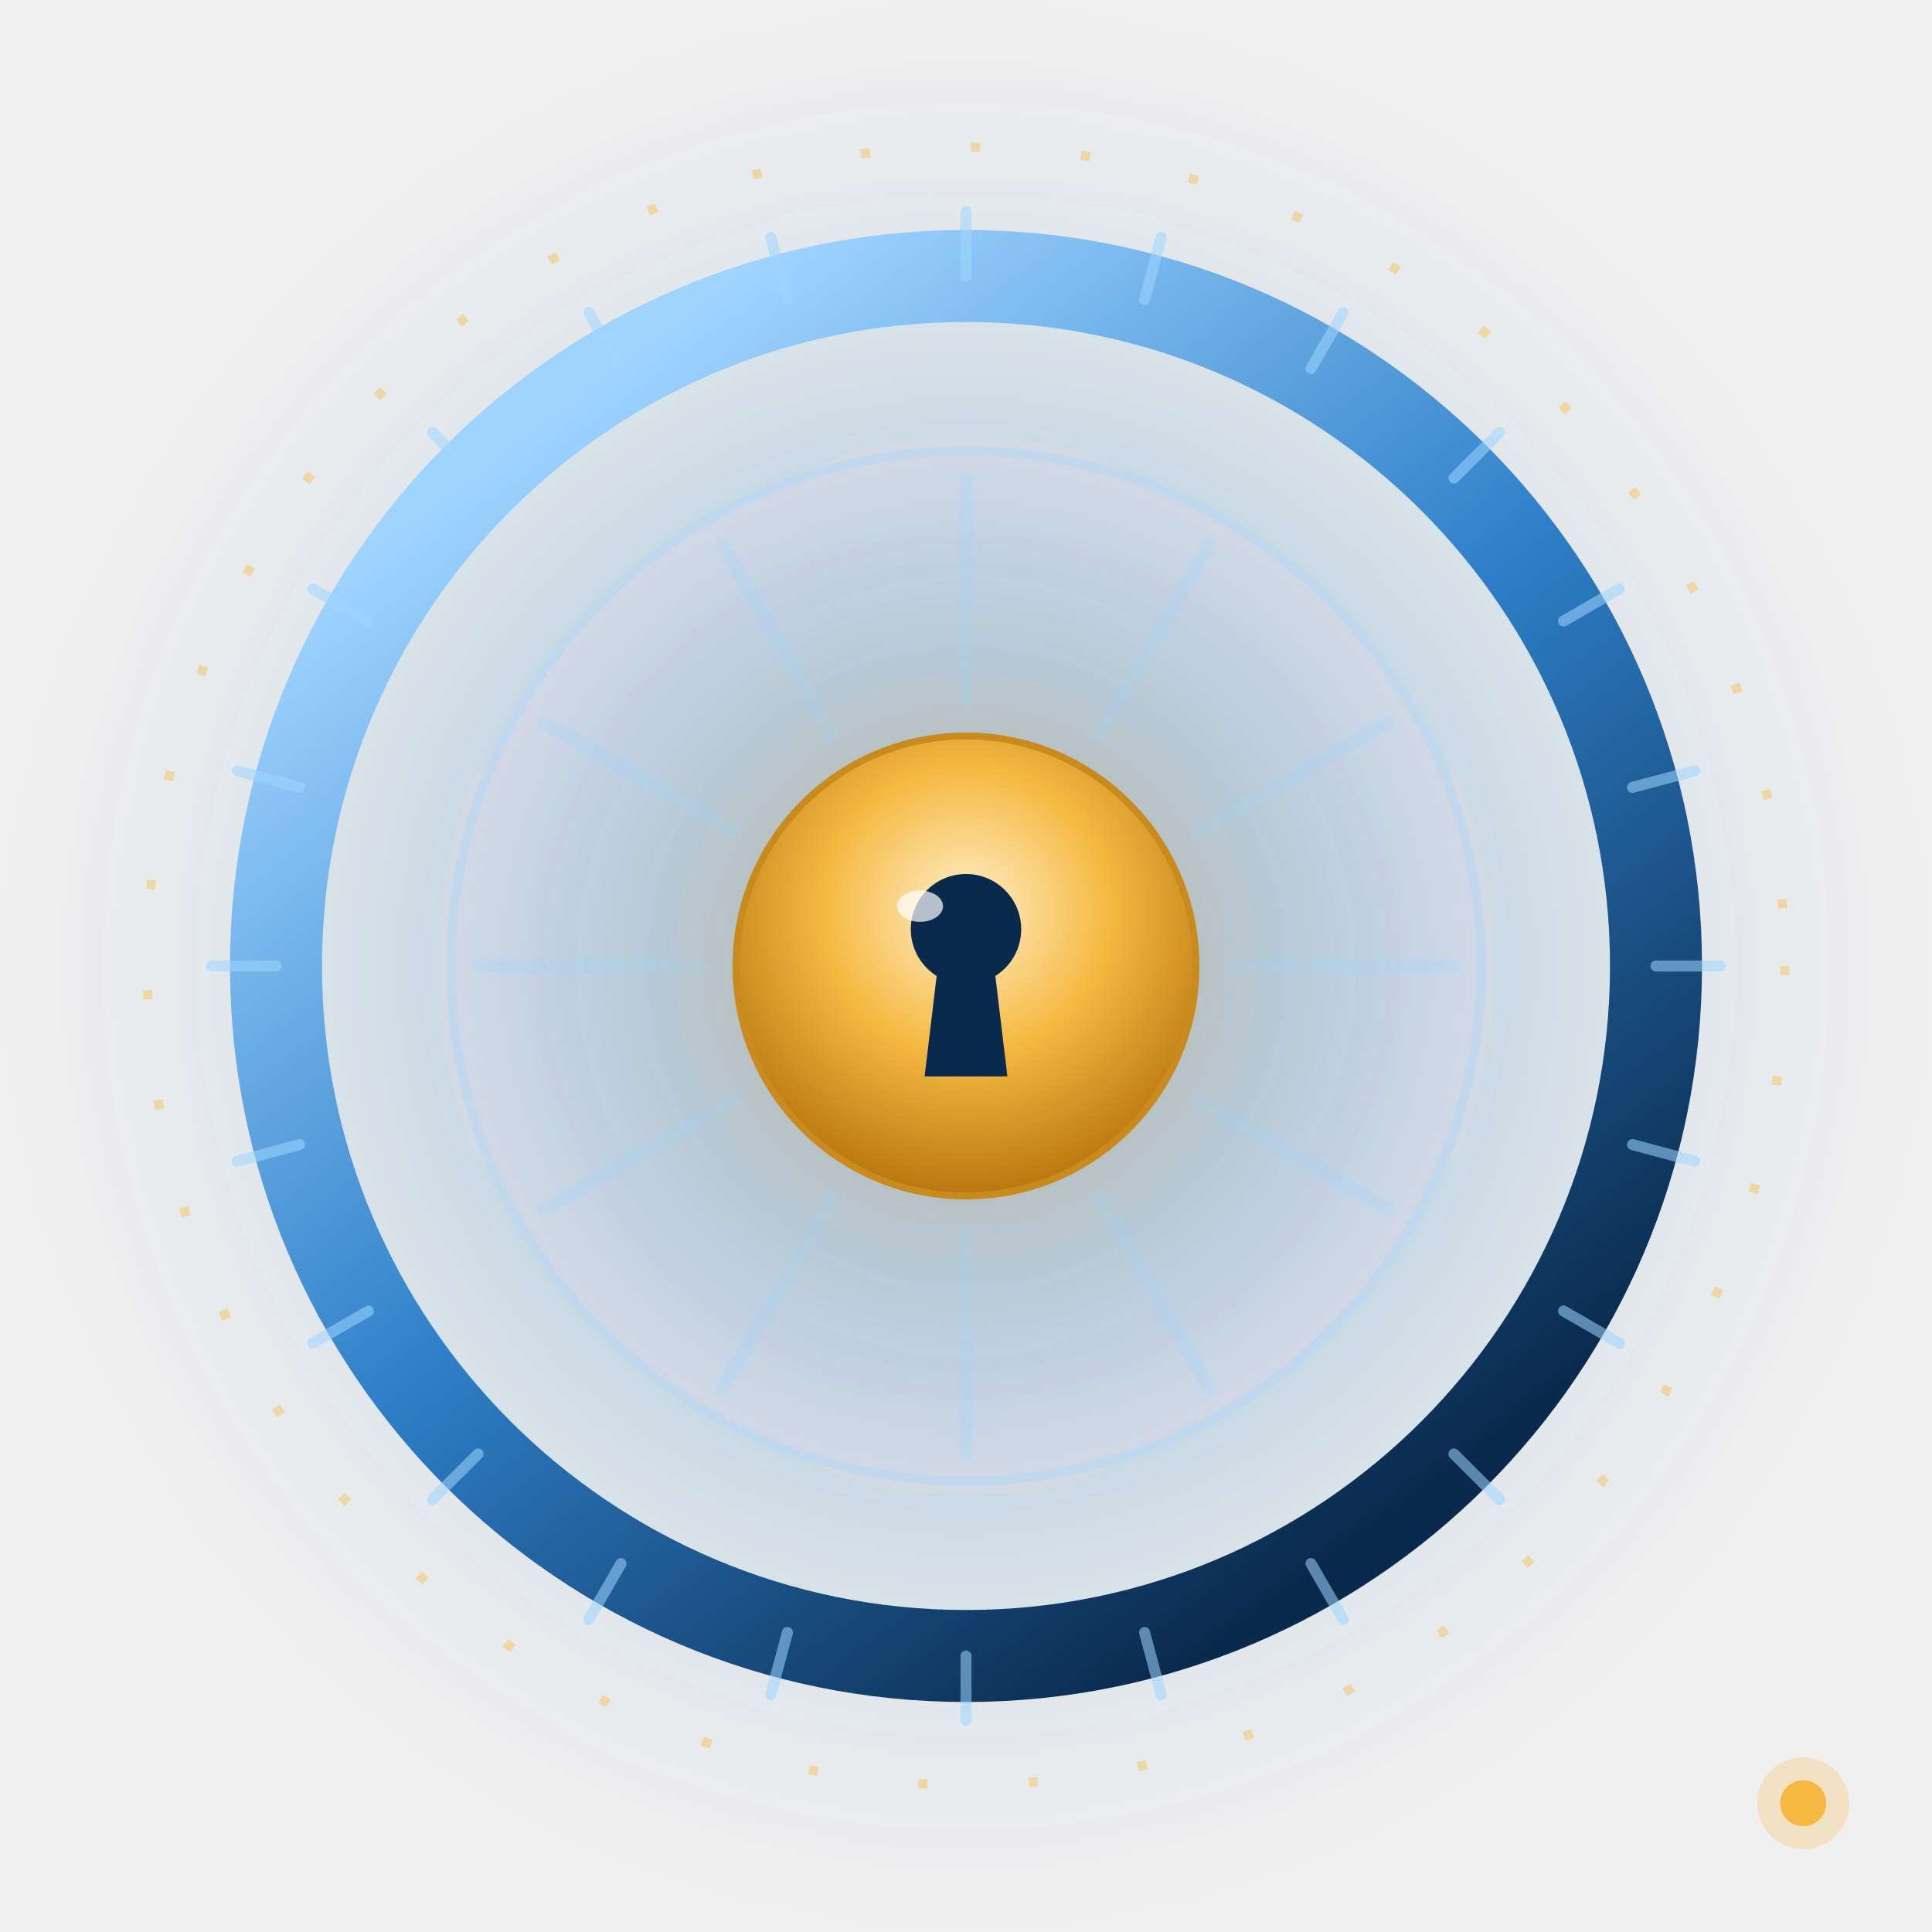
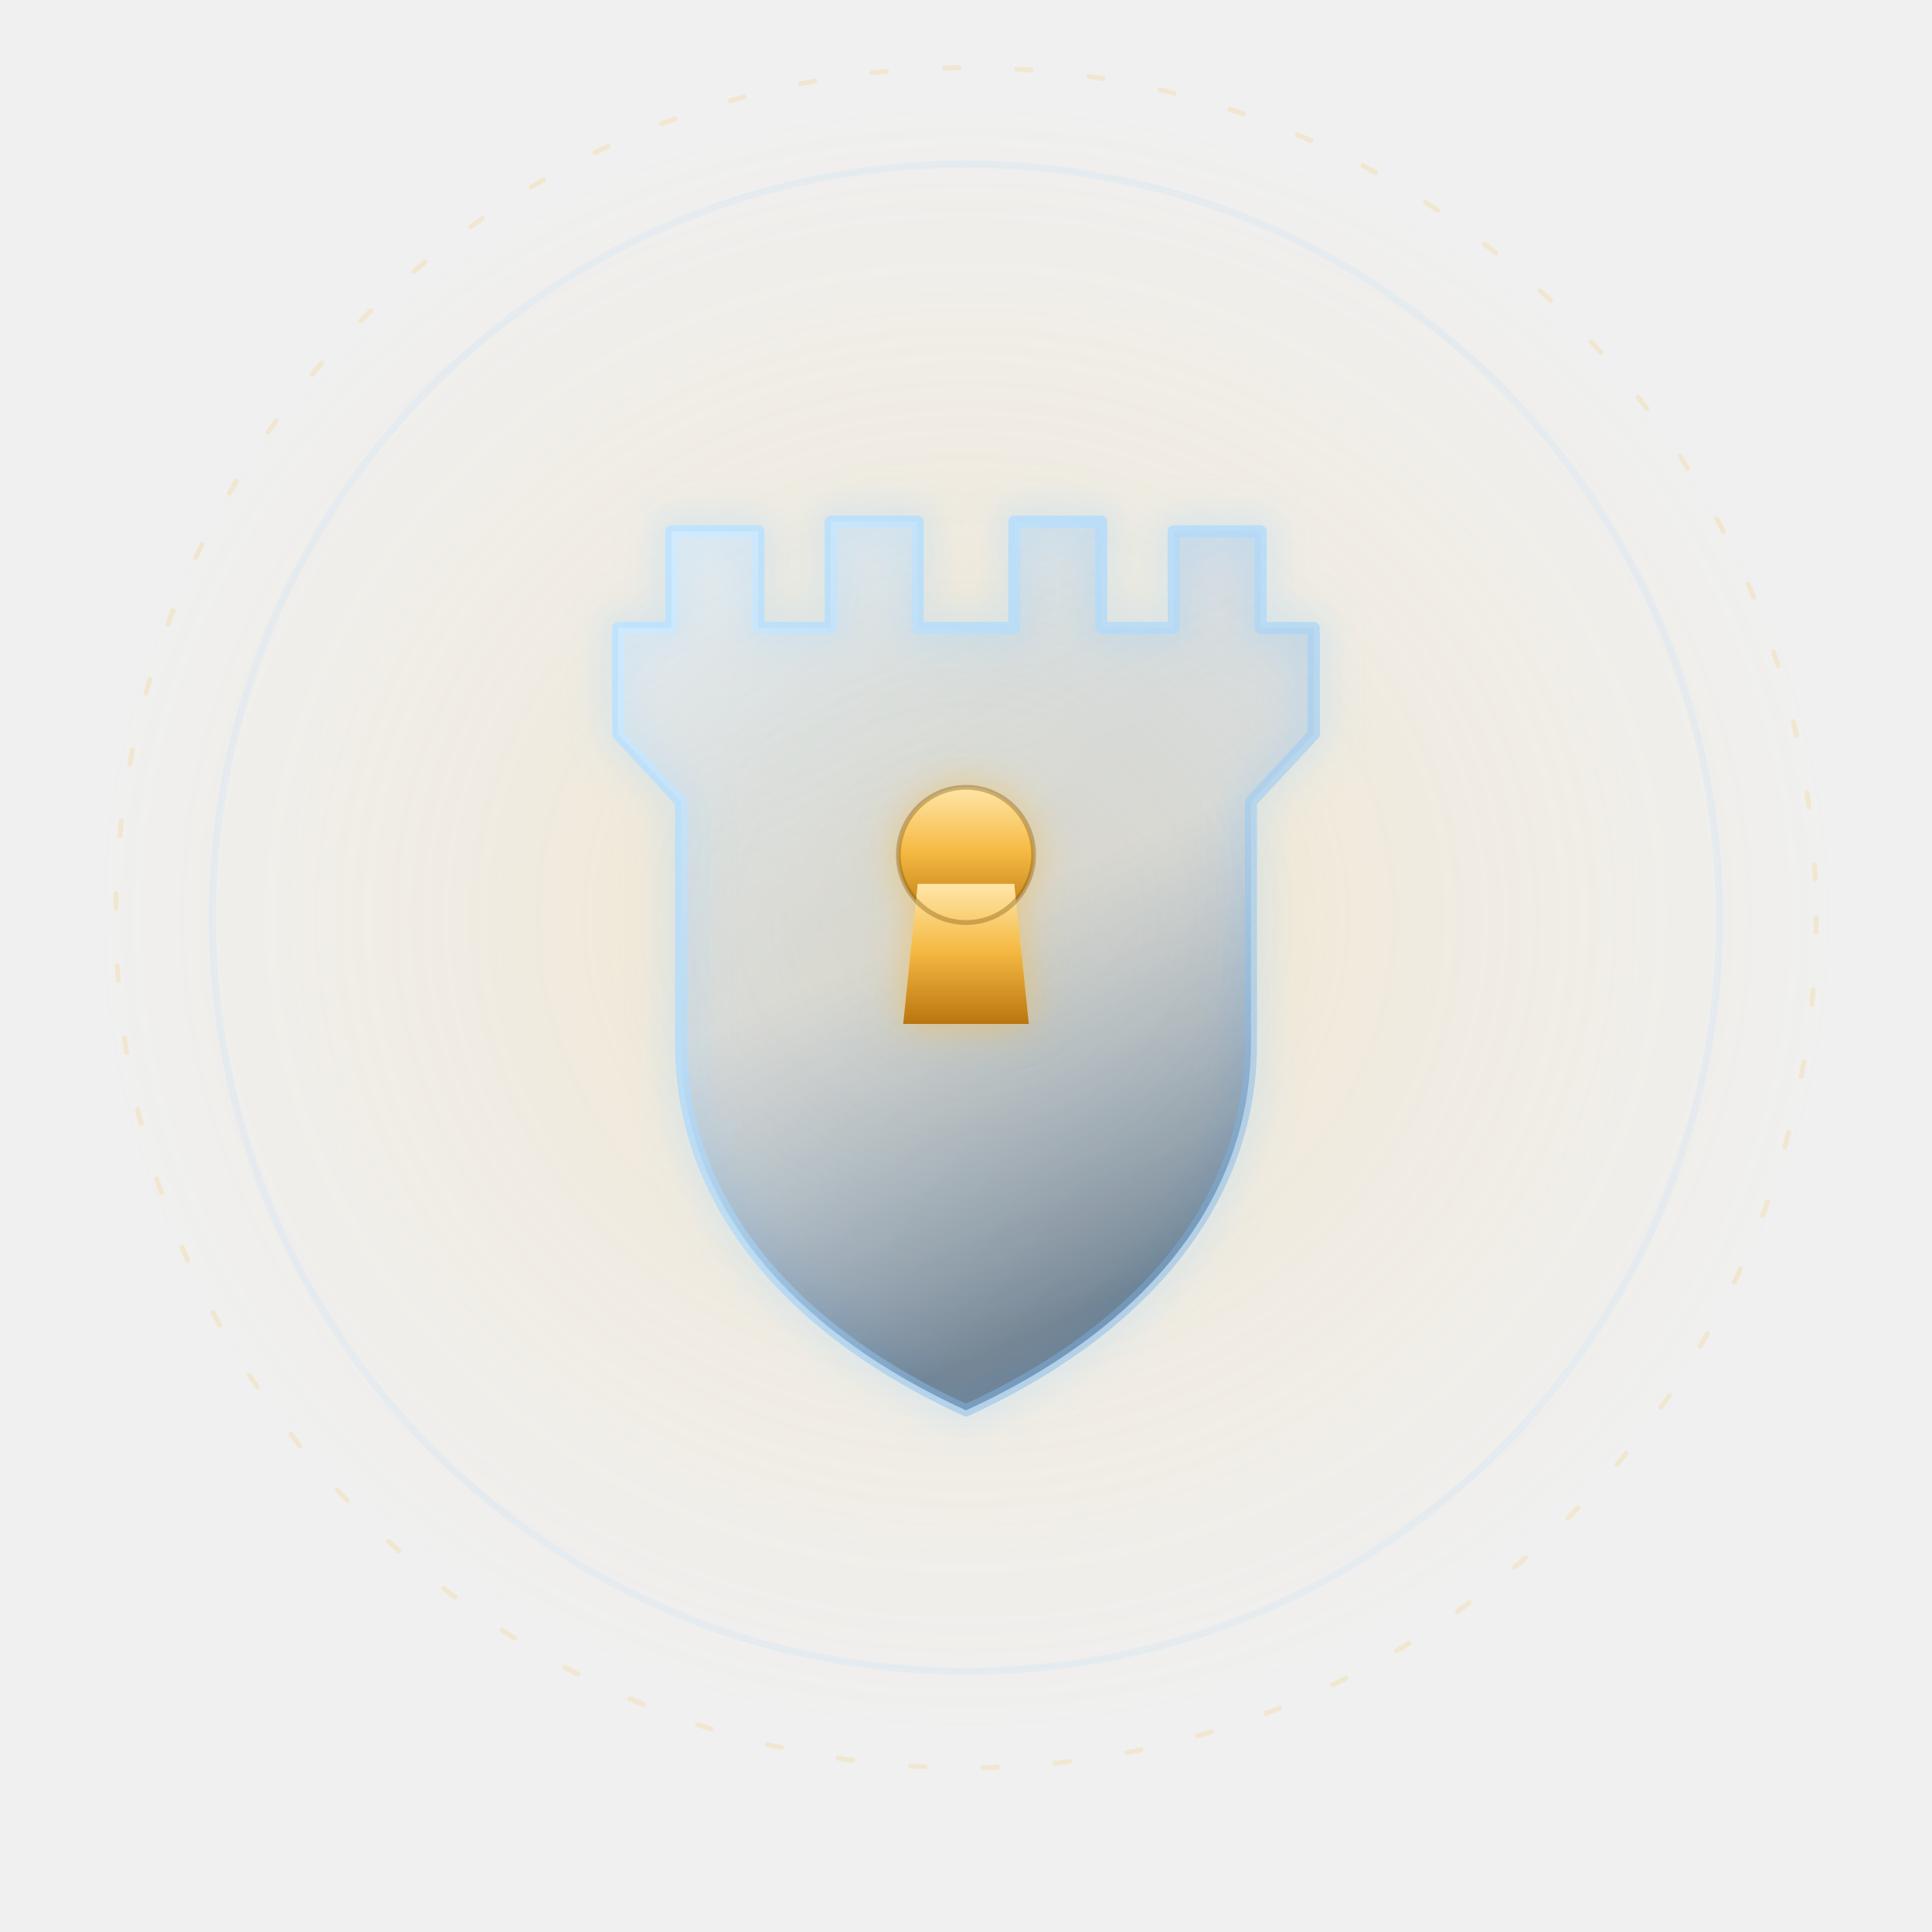
- <svg xmlns="http://www.w3.org/2000/svg" viewBox="0 0 420 420" width="420" height="420" role="img" aria-label="Bastion 保险库核心">
+ <svg xmlns="http://www.w3.org/2000/svg" viewBox="0 0 400 400" role="img" aria-label="Bastion fortress shield with golden keyhole">
  <defs>
-     <radialGradient id="blueGlow" cx="50%" cy="50%" r="50%">
-       <stop offset="0" stop-color="#2E7CC8" stop-opacity="0.5" />
-       <stop offset="60%" stop-color="#1E5FA8" stop-opacity="0.14" />
-       <stop offset="100%" stop-color="#1E5FA8" stop-opacity="0" />
-     </radialGradient>
-     <radialGradient id="coreGlow" cx="50%" cy="50%" r="50%">
-       <stop offset="0" stop-color="#F5B942" stop-opacity="0.55" />
+     <radialGradient id="h" cx="50%" cy="50%" r="50%">
+       <stop offset="0%" stop-color="#F5B942" stop-opacity="0.24" />
+       <stop offset="55%" stop-color="#F5B942" stop-opacity="0.08" />
      <stop offset="100%" stop-color="#F5B942" stop-opacity="0" />
    </radialGradient>
-     <linearGradient id="ringGrad" x1="120" y1="90" x2="300" y2="330" gradientUnits="userSpaceOnUse">
-       <stop offset="0" stop-color="#9FD4FF" />
-       <stop offset="0.5" stop-color="#2E7FC8" />
-       <stop offset="1" stop-color="#0A2A4D" />
+     <linearGradient id="g" x1="0" y1="0" x2="0.35" y2="1">
+       <stop offset="0%" stop-color="#9FD4FF" stop-opacity="0.28" />
+       <stop offset="55%" stop-color="#4A82C4" stop-opacity="0.16" />
+       <stop offset="100%" stop-color="#0B2E52" stop-opacity="0.55" />
    </linearGradient>
-     <radialGradient id="core" cx="50%" cy="38%" r="62%">
-       <stop offset="0" stop-color="#FFF0CC" />
-       <stop offset="0.5" stop-color="#F5B942" />
-       <stop offset="1" stop-color="#B9760F" />
-     </radialGradient>
-     <linearGradient id="ray" x1="0" y1="60" x2="0" y2="5" gradientUnits="userSpaceOnUse">
-       <stop offset="0" stop-color="#F5B942" stop-opacity="0.5" />
-       <stop offset="100%" stop-color="#F5B942" stop-opacity="0" />
+     <linearGradient id="e" x1="0" y1="0" x2="1" y2="1">
+       <stop offset="0%" stop-color="#BFE4FF" stop-opacity="0.9" />
+       <stop offset="50%" stop-color="#9FD4FF" stop-opacity="0.55" />
+       <stop offset="100%" stop-color="#5E9BD6" stop-opacity="0.35" />
    </linearGradient>
-     <filter id="soft" x="-40%" y="-40%" width="180%" height="180%">
-       <feGaussianBlur stdDeviation="14" />
+     <linearGradient id="s" x1="0" y1="0" x2="1" y2="1">
+       <stop offset="0%" stop-color="#FFFFFF" stop-opacity="0.32" />
+       <stop offset="38%" stop-color="#FFFFFF" stop-opacity="0.07" />
+       <stop offset="100%" stop-color="#FFFFFF" stop-opacity="0" />
+     </linearGradient>
+     <linearGradient id="go" x1="0" y1="0" x2="0" y2="1">
+       <stop offset="0%" stop-color="#FFE6A8" />
+       <stop offset="48%" stop-color="#F5B942" />
+       <stop offset="100%" stop-color="#B9760F" />
+     </linearGradient>
+     <filter id="glow" x="-50%" y="-50%" width="200%" height="200%">
+       <feGaussianBlur stdDeviation="4" />
    </filter>
-     <path id="ray" d="M204 60 L210 5 L216 60 Z" fill="url(#ray)" />
-     <line id="tick" x1="210" y1="46" x2="210" y2="60" stroke="#9FD4FF" stroke-opacity="0.55" stroke-width="2.4" stroke-linecap="round" />
-     <line id="spoke" x1="210" y1="152" x2="210" y2="104" stroke="#9FD4FF" stroke-opacity="0.28" stroke-width="3" stroke-linecap="round" />
+     <path id="keep" d="M 128 130       L 139 130 L 139 110 L 157 110 L 157 130       L 172 130 L 172 108 L 190 108 L 190 130       L 210 130 L 210 108 L 228 108 L 228 130       L 243 130 L 243 110 L 261 110 L 261 130       L 272 130 L 272 152 L 259 166 L 259 216       C 259 250 235 276 200 292       C 165 276 141 250 141 216       L 141 166 L 128 152 Z" />
  </defs>
-   <circle cx="210" cy="210" r="200" fill="url(#blueGlow)" filter="url(#soft)" />
+   <rect width="400" height="400" fill="none" />
+   <ellipse cx="200" cy="190" rx="180" ry="170" fill="url(#h)" />
+   <circle cx="200" cy="190" r="156" fill="none" stroke="#9FD4FF" stroke-opacity="0.13" stroke-width="1.5" />
+   <circle cx="200" cy="190" r="176" fill="none" stroke="#F5B942" stroke-opacity="0.18" stroke-width="1" stroke-dasharray="3 12" stroke-linecap="round" />
  <g>
-     <use href="#ray" />
-     <use href="#ray" transform="rotate(30 210 210)" />
-     <use href="#ray" transform="rotate(60 210 210)" />
-     <use href="#ray" transform="rotate(90 210 210)" />
-     <use href="#ray" transform="rotate(120 210 210)" />
-     <use href="#ray" transform="rotate(150 210 210)" />
-     <use href="#ray" transform="rotate(180 210 210)" />
-     <use href="#ray" transform="rotate(210 210 210)" />
-     <use href="#ray" transform="rotate(240 210 210)" />
-     <use href="#ray" transform="rotate(270 210 210)" />
-     <use href="#ray" transform="rotate(300 210 210)" />
-     <use href="#ray" transform="rotate(330 210 210)" />
+     <use href="#keep" fill="none" stroke="#9FD4FF" stroke-opacity="0.35" stroke-width="6" filter="url(#glow)" />
+     <use href="#keep" fill="url(#g)" />
+     <use href="#keep" fill="none" stroke="url(#e)" stroke-width="2.5" stroke-linejoin="round" />
+     <use href="#keep" fill="url(#s)" />
  </g>
-   <circle cx="210" cy="210" r="178" fill="none" stroke="#F5B942" stroke-opacity="0.42" stroke-width="2" stroke-dasharray="2 22" />
-   <circle cx="392" cy="392" r="5" fill="#F5B942" />
-   <circle cx="392" cy="392" r="10" fill="#F5B942" fill-opacity="0.25" />
-   <circle cx="210" cy="210" r="150" fill="none" stroke="url(#ringGrad)" stroke-width="20" />
+   <g filter="url(#glow)" opacity="0.6">
+     <circle cx="200" cy="177" r="14" fill="#F5B942" />
+     <path d="M 190 183 L 210 183 L 213 212 L 187 212 Z" fill="#F5B942" />
+   </g>
  <g>
-     <use href="#tick" />
-     <use href="#tick" transform="rotate(15 210 210)" />
-     <use href="#tick" transform="rotate(30 210 210)" />
-     <use href="#tick" transform="rotate(45 210 210)" />
-     <use href="#tick" transform="rotate(60 210 210)" />
-     <use href="#tick" transform="rotate(75 210 210)" />
-     <use href="#tick" transform="rotate(90 210 210)" />
-     <use href="#tick" transform="rotate(105 210 210)" />
-     <use href="#tick" transform="rotate(120 210 210)" />
-     <use href="#tick" transform="rotate(135 210 210)" />
-     <use href="#tick" transform="rotate(150 210 210)" />
-     <use href="#tick" transform="rotate(165 210 210)" />
-     <use href="#tick" transform="rotate(180 210 210)" />
-     <use href="#tick" transform="rotate(195 210 210)" />
-     <use href="#tick" transform="rotate(210 210 210)" />
-     <use href="#tick" transform="rotate(225 210 210)" />
-     <use href="#tick" transform="rotate(240 210 210)" />
-     <use href="#tick" transform="rotate(255 210 210)" />
-     <use href="#tick" transform="rotate(270 210 210)" />
-     <use href="#tick" transform="rotate(285 210 210)" />
-     <use href="#tick" transform="rotate(300 210 210)" />
-     <use href="#tick" transform="rotate(315 210 210)" />
-     <use href="#tick" transform="rotate(330 210 210)" />
-     <use href="#tick" transform="rotate(345 210 210)" />
+     <circle cx="200" cy="177" r="14" fill="url(#go)" />
+     <path d="M 190 183 L 210 183 L 213 212 L 187 212 Z" fill="url(#go)" />
+     <circle cx="200" cy="177" r="14" fill="none" stroke="#7A4E07" stroke-opacity="0.35" stroke-width="1" />
  </g>
-   <circle cx="210" cy="210" r="112" fill="none" stroke="#9FD4FF" stroke-opacity="0.30" stroke-width="2" />
-   <g>
-     <use href="#spoke" />
-     <use href="#spoke" transform="rotate(30 210 210)" />
-     <use href="#spoke" transform="rotate(60 210 210)" />
-     <use href="#spoke" transform="rotate(90 210 210)" />
-     <use href="#spoke" transform="rotate(120 210 210)" />
-     <use href="#spoke" transform="rotate(150 210 210)" />
-     <use href="#spoke" transform="rotate(180 210 210)" />
-     <use href="#spoke" transform="rotate(210 210 210)" />
-     <use href="#spoke" transform="rotate(240 210 210)" />
-     <use href="#spoke" transform="rotate(270 210 210)" />
-     <use href="#spoke" transform="rotate(300 210 210)" />
-     <use href="#spoke" transform="rotate(330 210 210)" />
-   </g>
-   <circle cx="210" cy="210" r="74" fill="url(#coreGlow)" filter="url(#soft)" />
-   <circle cx="210" cy="210" r="50" fill="url(#core)" stroke="#C98A1E" stroke-width="1.5" />
-   <circle cx="210" cy="202" r="12" fill="#0A2A4D" />
-   <path d="M204 209 L216 209 L219 234 L201 234 Z" fill="#0A2A4D" />
-   <ellipse cx="200" cy="197" rx="5" ry="3.4" fill="#FFFFFF" fill-opacity="0.7" />
</svg>
